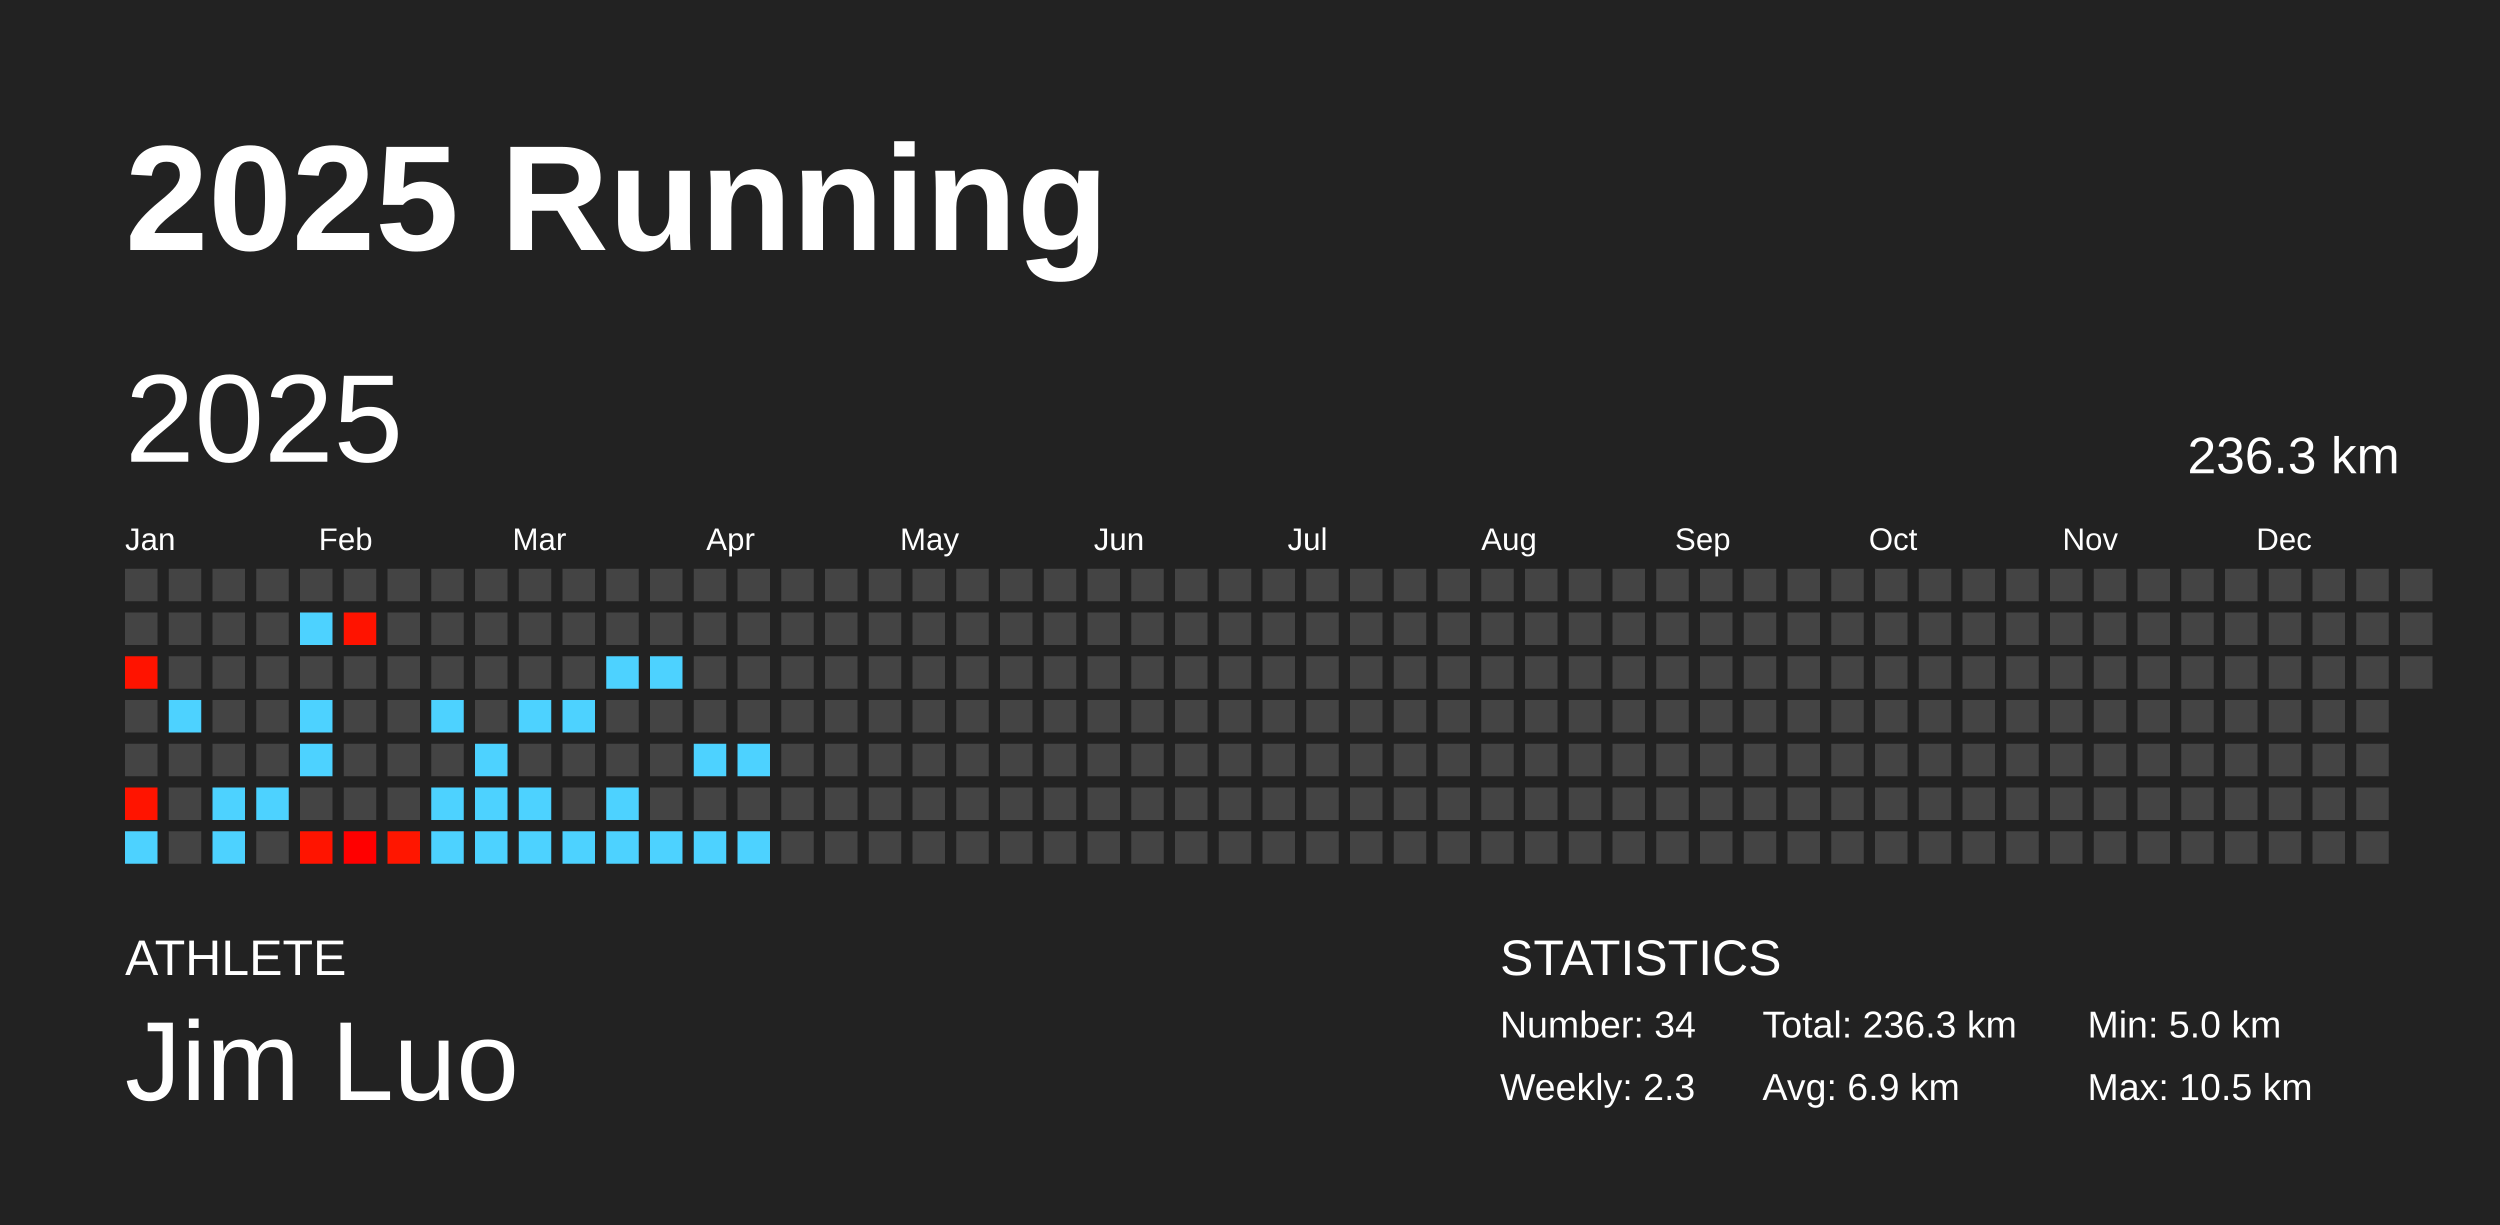
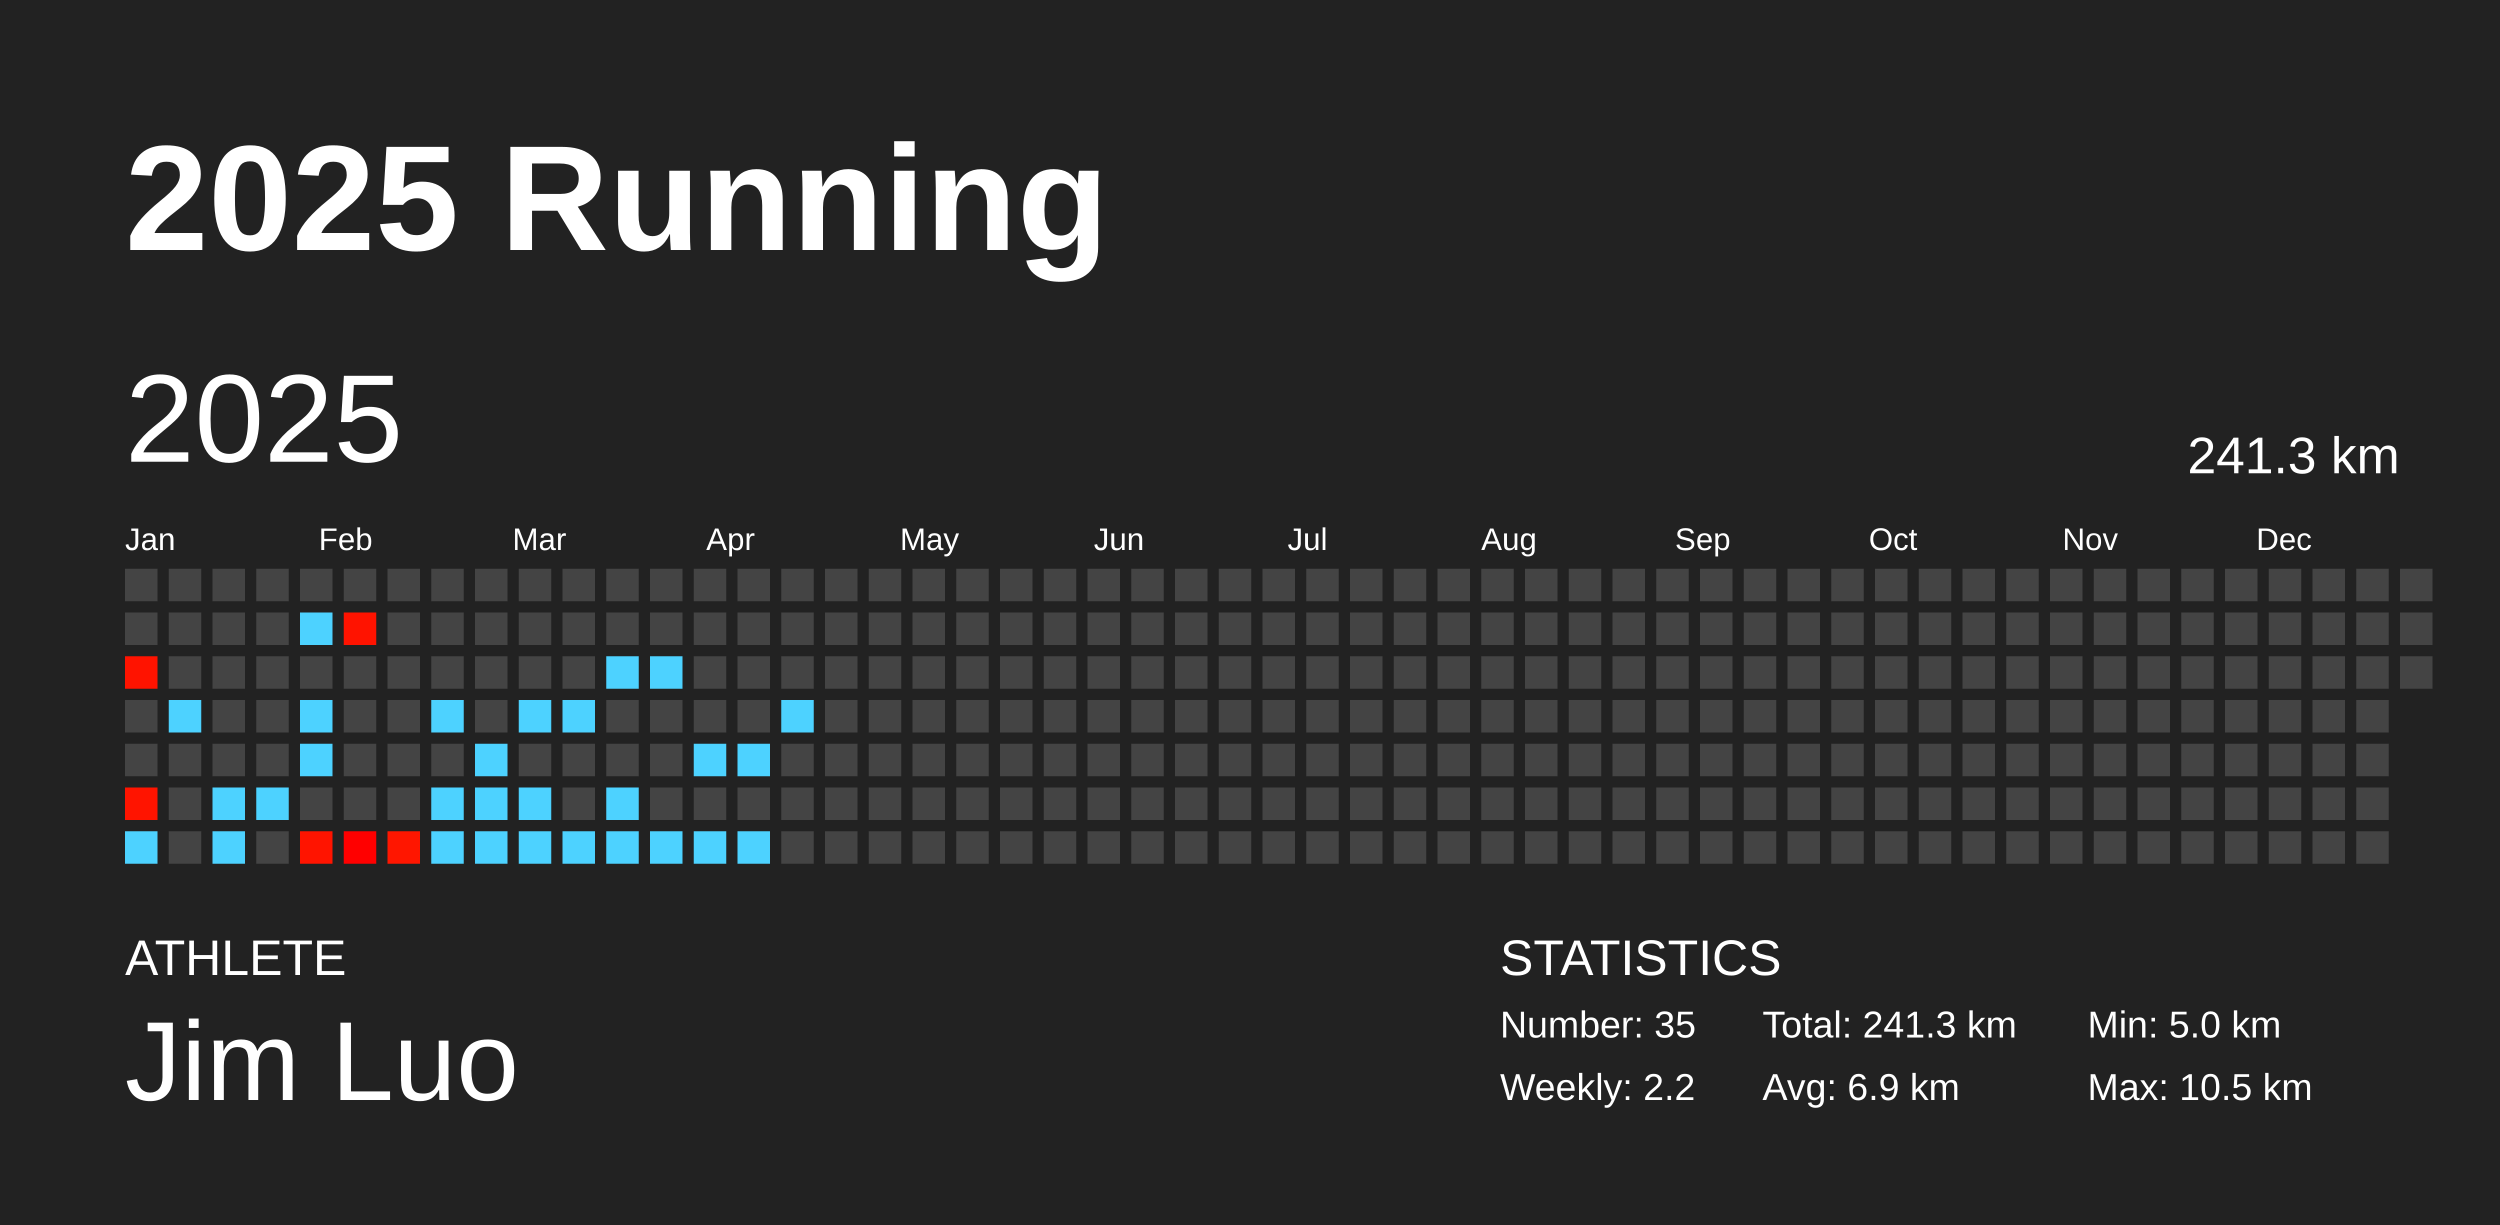
<svg xmlns="http://www.w3.org/2000/svg" baseProfile="full" height="98mm" version="1.1" viewBox="0,0,200,98" width="200mm">
  <defs />
  <rect fill="#222222" height="98" width="200" x="0" y="0" />
  <text fill="#FFFFFF" style="font-size:12px; font-family:Arial; font-weight:bold;" x="10" y="20">2025 Running</text>
  <text fill="#FFFFFF" style="font-size:4px; font-family:Arial" x="10" y="78">ATHLETE</text>
  <text fill="#FFFFFF" style="font-size:9px; font-family:Arial" x="10" y="88">Jim Luo</text>
  <text fill="#FFFFFF" style="font-size:4px; font-family:Arial" x="120" y="78">STATISTICS</text>
-   <text fill="#FFFFFF" style="font-size:3px; font-family:Arial" x="120" y="83">Number: 34</text>
-   <text fill="#FFFFFF" style="font-size:3px; font-family:Arial" x="120" y="88">Weekly: 2.3</text>
-   <text fill="#FFFFFF" style="font-size:3px; font-family:Arial" x="141" y="83">Total: 236.3 km</text>
+   <text fill="#FFFFFF" style="font-size:3px; font-family:Arial" x="120" y="83">Number: 35</text>
+   <text fill="#FFFFFF" style="font-size:3px; font-family:Arial" x="120" y="88">Weekly: 2.2</text>
+   <text fill="#FFFFFF" style="font-size:3px; font-family:Arial" x="141" y="83">Total: 241.3 km</text>
  <text fill="#FFFFFF" style="font-size:3px; font-family:Arial" x="141" y="88">Avg: 6.9 km</text>
  <text fill="#FFFFFF" style="font-size:3px; font-family:Arial" x="167" y="83">Min: 5.0 km</text>
  <text fill="#FFFFFF" style="font-size:3px; font-family:Arial" x="167" y="88">Max: 10.5 km</text>
  <text dominant-baseline="hanging" fill="#FFFFFF" style="font-size:10.0px; font-family:Arial;" x="10" y="30">2025</text>
-   <text dominant-baseline="hanging" fill="#FFFFFF" style="font-size:4.125px; font-family:Arial;" x="175" y="35">236.3 km</text>
+   <text dominant-baseline="hanging" fill="#FFFFFF" style="font-size:4.125px; font-family:Arial;" x="175" y="35">241.3 km</text>
  <text fill="#FFFFFF" style="font-size:2.5px; font-family:Arial" x="10.0" y="44">Jan</text>
  <text fill="#FFFFFF" style="font-size:2.5px; font-family:Arial" x="25.5" y="44">Feb</text>
  <text fill="#FFFFFF" style="font-size:2.5px; font-family:Arial" x="41.0" y="44">Mar</text>
  <text fill="#FFFFFF" style="font-size:2.5px; font-family:Arial" x="56.5" y="44">Apr</text>
  <text fill="#FFFFFF" style="font-size:2.5px; font-family:Arial" x="72.0" y="44">May</text>
  <text fill="#FFFFFF" style="font-size:2.5px; font-family:Arial" x="87.5" y="44">Jun</text>
  <text fill="#FFFFFF" style="font-size:2.5px; font-family:Arial" x="103.0" y="44">Jul</text>
  <text fill="#FFFFFF" style="font-size:2.5px; font-family:Arial" x="118.5" y="44">Aug</text>
  <text fill="#FFFFFF" style="font-size:2.5px; font-family:Arial" x="134.0" y="44">Sep</text>
  <text fill="#FFFFFF" style="font-size:2.5px; font-family:Arial" x="149.5" y="44">Oct</text>
  <text fill="#FFFFFF" style="font-size:2.5px; font-family:Arial" x="165.0" y="44">Nov</text>
  <text fill="#FFFFFF" style="font-size:2.5px; font-family:Arial" x="180.5" y="44">Dec</text>
  <rect fill="#444444" height="2.6" width="2.6" x="10.0" y="45.5" />
  <rect fill="#444444" height="2.6" width="2.6" x="10.0" y="49.0" />
  <rect fill="#ff1300" height="2.6" width="2.6" x="10.0" y="52.5" />
  <rect fill="#444444" height="2.6" width="2.6" x="10.0" y="56.0" />
  <rect fill="#444444" height="2.6" width="2.6" x="10.0" y="59.5" />
  <rect fill="#ff1400" height="2.6" width="2.6" x="10.0" y="63.0" />
  <rect fill="#4dd2ff" height="2.6" width="2.6" x="10.0" y="66.5" />
  <rect fill="#444444" height="2.6" width="2.6" x="13.5" y="45.5" />
  <rect fill="#444444" height="2.6" width="2.6" x="13.5" y="49.0" />
  <rect fill="#444444" height="2.6" width="2.6" x="13.5" y="52.5" />
  <rect fill="#4dd2ff" height="2.6" width="2.6" x="13.5" y="56.0" />
  <rect fill="#444444" height="2.6" width="2.6" x="13.5" y="59.5" />
  <rect fill="#444444" height="2.6" width="2.6" x="13.5" y="63.0" />
  <rect fill="#444444" height="2.6" width="2.6" x="13.5" y="66.5" />
  <rect fill="#444444" height="2.6" width="2.6" x="17.0" y="45.5" />
  <rect fill="#444444" height="2.6" width="2.6" x="17.0" y="49.0" />
  <rect fill="#444444" height="2.6" width="2.6" x="17.0" y="52.5" />
  <rect fill="#444444" height="2.6" width="2.6" x="17.0" y="56.0" />
  <rect fill="#444444" height="2.6" width="2.6" x="17.0" y="59.5" />
  <rect fill="#4dd2ff" height="2.6" width="2.6" x="17.0" y="63.0" />
  <rect fill="#4dd2ff" height="2.6" width="2.6" x="17.0" y="66.5" />
  <rect fill="#444444" height="2.6" width="2.6" x="20.5" y="45.5" />
  <rect fill="#444444" height="2.6" width="2.6" x="20.5" y="49.0" />
  <rect fill="#444444" height="2.6" width="2.6" x="20.5" y="52.5" />
  <rect fill="#444444" height="2.6" width="2.6" x="20.5" y="56.0" />
  <rect fill="#444444" height="2.6" width="2.6" x="20.5" y="59.5" />
  <rect fill="#4dd2ff" height="2.6" width="2.6" x="20.5" y="63.0" />
  <rect fill="#444444" height="2.6" width="2.6" x="20.5" y="66.5" />
  <rect fill="#444444" height="2.6" width="2.6" x="24.0" y="45.5" />
  <rect fill="#4dd2ff" height="2.6" width="2.6" x="24.0" y="49.0" />
  <rect fill="#444444" height="2.6" width="2.6" x="24.0" y="52.5" />
  <rect fill="#4dd2ff" height="2.6" width="2.6" x="24.0" y="56.0" />
  <rect fill="#4dd2ff" height="2.6" width="2.6" x="24.0" y="59.5" />
  <rect fill="#444444" height="2.6" width="2.6" x="24.0" y="63.0" />
  <rect fill="#ff1400" height="2.6" width="2.6" x="24.0" y="66.5" />
  <rect fill="#444444" height="2.6" width="2.6" x="27.5" y="45.5" />
  <rect fill="#ff1300" height="2.6" width="2.6" x="27.5" y="49.0" />
  <rect fill="#444444" height="2.6" width="2.6" x="27.5" y="52.5" />
  <rect fill="#444444" height="2.6" width="2.6" x="27.5" y="56.0" />
  <rect fill="#444444" height="2.6" width="2.6" x="27.5" y="59.5" />
  <rect fill="#444444" height="2.6" width="2.6" x="27.5" y="63.0" />
  <rect fill="#ff0000" height="2.6" width="2.6" x="27.5" y="66.5" />
  <rect fill="#444444" height="2.6" width="2.6" x="31.0" y="45.5" />
  <rect fill="#444444" height="2.6" width="2.6" x="31.0" y="49.0" />
  <rect fill="#444444" height="2.6" width="2.6" x="31.0" y="52.5" />
  <rect fill="#444444" height="2.6" width="2.6" x="31.0" y="56.0" />
  <rect fill="#444444" height="2.6" width="2.6" x="31.0" y="59.5" />
  <rect fill="#444444" height="2.6" width="2.6" x="31.0" y="63.0" />
  <rect fill="#ff1600" height="2.6" width="2.6" x="31.0" y="66.5" />
  <rect fill="#444444" height="2.6" width="2.6" x="34.5" y="45.5" />
  <rect fill="#444444" height="2.6" width="2.6" x="34.5" y="49.0" />
  <rect fill="#444444" height="2.6" width="2.6" x="34.5" y="52.5" />
  <rect fill="#4dd2ff" height="2.6" width="2.6" x="34.5" y="56.0" />
  <rect fill="#444444" height="2.6" width="2.6" x="34.5" y="59.5" />
  <rect fill="#4dd2ff" height="2.6" width="2.6" x="34.5" y="63.0" />
  <rect fill="#4dd2ff" height="2.6" width="2.6" x="34.5" y="66.5" />
  <rect fill="#444444" height="2.6" width="2.6" x="38.0" y="45.5" />
  <rect fill="#444444" height="2.6" width="2.6" x="38.0" y="49.0" />
  <rect fill="#444444" height="2.6" width="2.6" x="38.0" y="52.5" />
  <rect fill="#444444" height="2.6" width="2.6" x="38.0" y="56.0" />
  <rect fill="#4dd2ff" height="2.6" width="2.6" x="38.0" y="59.5" />
  <rect fill="#4dd2ff" height="2.6" width="2.6" x="38.0" y="63.0" />
  <rect fill="#4dd2ff" height="2.6" width="2.6" x="38.0" y="66.5" />
  <rect fill="#444444" height="2.6" width="2.6" x="41.5" y="45.5" />
  <rect fill="#444444" height="2.6" width="2.6" x="41.5" y="49.0" />
  <rect fill="#444444" height="2.6" width="2.6" x="41.5" y="52.5" />
  <rect fill="#4dd2ff" height="2.6" width="2.6" x="41.5" y="56.0" />
  <rect fill="#444444" height="2.6" width="2.6" x="41.5" y="59.5" />
  <rect fill="#4dd2ff" height="2.6" width="2.6" x="41.5" y="63.0" />
  <rect fill="#4dd2ff" height="2.6" width="2.6" x="41.5" y="66.5" />
  <rect fill="#444444" height="2.6" width="2.6" x="45.0" y="45.5" />
  <rect fill="#444444" height="2.6" width="2.6" x="45.0" y="49.0" />
  <rect fill="#444444" height="2.6" width="2.6" x="45.0" y="52.5" />
  <rect fill="#4dd2ff" height="2.6" width="2.6" x="45.0" y="56.0" />
  <rect fill="#444444" height="2.6" width="2.6" x="45.0" y="59.5" />
  <rect fill="#444444" height="2.6" width="2.6" x="45.0" y="63.0" />
  <rect fill="#4dd2ff" height="2.6" width="2.6" x="45.0" y="66.5" />
  <rect fill="#444444" height="2.6" width="2.6" x="48.5" y="45.5" />
  <rect fill="#444444" height="2.6" width="2.6" x="48.5" y="49.0" />
  <rect fill="#4dd2ff" height="2.6" width="2.6" x="48.5" y="52.5" />
  <rect fill="#444444" height="2.6" width="2.6" x="48.5" y="56.0" />
  <rect fill="#444444" height="2.6" width="2.6" x="48.5" y="59.5" />
  <rect fill="#4dd2ff" height="2.6" width="2.6" x="48.5" y="63.0" />
  <rect fill="#4dd2ff" height="2.6" width="2.6" x="48.5" y="66.5" />
  <rect fill="#444444" height="2.6" width="2.6" x="52.0" y="45.5" />
  <rect fill="#444444" height="2.6" width="2.6" x="52.0" y="49.0" />
  <rect fill="#4dd2ff" height="2.6" width="2.6" x="52.0" y="52.5" />
  <rect fill="#444444" height="2.6" width="2.6" x="52.0" y="56.0" />
  <rect fill="#444444" height="2.6" width="2.6" x="52.0" y="59.5" />
  <rect fill="#444444" height="2.6" width="2.6" x="52.0" y="63.0" />
  <rect fill="#4dd2ff" height="2.6" width="2.6" x="52.0" y="66.5" />
  <rect fill="#444444" height="2.6" width="2.6" x="55.5" y="45.5" />
  <rect fill="#444444" height="2.6" width="2.6" x="55.5" y="49.0" />
  <rect fill="#444444" height="2.6" width="2.6" x="55.5" y="52.5" />
  <rect fill="#444444" height="2.6" width="2.6" x="55.5" y="56.0" />
  <rect fill="#4dd2ff" height="2.6" width="2.6" x="55.5" y="59.5" />
  <rect fill="#444444" height="2.6" width="2.6" x="55.5" y="63.0" />
  <rect fill="#4dd2ff" height="2.6" width="2.6" x="55.5" y="66.5" />
  <rect fill="#444444" height="2.6" width="2.6" x="59.0" y="45.5" />
  <rect fill="#444444" height="2.6" width="2.6" x="59.0" y="49.0" />
  <rect fill="#444444" height="2.6" width="2.6" x="59.0" y="52.5" />
  <rect fill="#444444" height="2.6" width="2.6" x="59.0" y="56.0" />
  <rect fill="#4dd2ff" height="2.6" width="2.6" x="59.0" y="59.5" />
  <rect fill="#444444" height="2.6" width="2.6" x="59.0" y="63.0" />
  <rect fill="#4dd2ff" height="2.6" width="2.6" x="59.0" y="66.5" />
  <rect fill="#444444" height="2.6" width="2.6" x="62.5" y="45.5" />
  <rect fill="#444444" height="2.6" width="2.6" x="62.5" y="49.0" />
  <rect fill="#444444" height="2.6" width="2.6" x="62.5" y="52.5" />
-   <rect fill="#444444" height="2.6" width="2.6" x="62.5" y="56.0" />
+   <rect fill="#4dd2ff" height="2.6" width="2.6" x="62.5" y="56.0" />
  <rect fill="#444444" height="2.6" width="2.6" x="62.5" y="59.5" />
  <rect fill="#444444" height="2.6" width="2.6" x="62.5" y="63.0" />
  <rect fill="#444444" height="2.6" width="2.6" x="62.5" y="66.5" />
  <rect fill="#444444" height="2.6" width="2.6" x="66.0" y="45.5" />
  <rect fill="#444444" height="2.6" width="2.6" x="66.0" y="49.0" />
  <rect fill="#444444" height="2.6" width="2.6" x="66.0" y="52.5" />
  <rect fill="#444444" height="2.6" width="2.6" x="66.0" y="56.0" />
  <rect fill="#444444" height="2.6" width="2.6" x="66.0" y="59.5" />
  <rect fill="#444444" height="2.6" width="2.6" x="66.0" y="63.0" />
  <rect fill="#444444" height="2.6" width="2.6" x="66.0" y="66.5" />
  <rect fill="#444444" height="2.6" width="2.6" x="69.5" y="45.5" />
  <rect fill="#444444" height="2.6" width="2.6" x="69.5" y="49.0" />
  <rect fill="#444444" height="2.6" width="2.6" x="69.5" y="52.5" />
  <rect fill="#444444" height="2.6" width="2.6" x="69.5" y="56.0" />
  <rect fill="#444444" height="2.6" width="2.6" x="69.5" y="59.5" />
  <rect fill="#444444" height="2.6" width="2.6" x="69.5" y="63.0" />
  <rect fill="#444444" height="2.6" width="2.6" x="69.5" y="66.5" />
  <rect fill="#444444" height="2.6" width="2.6" x="73.0" y="45.5" />
  <rect fill="#444444" height="2.6" width="2.6" x="73.0" y="49.0" />
  <rect fill="#444444" height="2.6" width="2.6" x="73.0" y="52.5" />
  <rect fill="#444444" height="2.6" width="2.6" x="73.0" y="56.0" />
  <rect fill="#444444" height="2.6" width="2.6" x="73.0" y="59.5" />
  <rect fill="#444444" height="2.6" width="2.6" x="73.0" y="63.0" />
  <rect fill="#444444" height="2.6" width="2.6" x="73.0" y="66.5" />
  <rect fill="#444444" height="2.6" width="2.6" x="76.5" y="45.5" />
  <rect fill="#444444" height="2.6" width="2.6" x="76.5" y="49.0" />
  <rect fill="#444444" height="2.6" width="2.6" x="76.5" y="52.5" />
  <rect fill="#444444" height="2.6" width="2.6" x="76.5" y="56.0" />
  <rect fill="#444444" height="2.6" width="2.6" x="76.5" y="59.5" />
  <rect fill="#444444" height="2.6" width="2.6" x="76.5" y="63.0" />
  <rect fill="#444444" height="2.6" width="2.6" x="76.5" y="66.5" />
  <rect fill="#444444" height="2.6" width="2.6" x="80.0" y="45.5" />
  <rect fill="#444444" height="2.6" width="2.6" x="80.0" y="49.0" />
  <rect fill="#444444" height="2.6" width="2.6" x="80.0" y="52.5" />
  <rect fill="#444444" height="2.6" width="2.6" x="80.0" y="56.0" />
  <rect fill="#444444" height="2.6" width="2.6" x="80.0" y="59.5" />
  <rect fill="#444444" height="2.6" width="2.6" x="80.0" y="63.0" />
  <rect fill="#444444" height="2.6" width="2.6" x="80.0" y="66.5" />
  <rect fill="#444444" height="2.6" width="2.6" x="83.5" y="45.5" />
  <rect fill="#444444" height="2.6" width="2.6" x="83.5" y="49.0" />
  <rect fill="#444444" height="2.6" width="2.6" x="83.5" y="52.5" />
  <rect fill="#444444" height="2.6" width="2.6" x="83.5" y="56.0" />
  <rect fill="#444444" height="2.6" width="2.6" x="83.5" y="59.5" />
  <rect fill="#444444" height="2.6" width="2.6" x="83.5" y="63.0" />
  <rect fill="#444444" height="2.6" width="2.6" x="83.5" y="66.5" />
  <rect fill="#444444" height="2.6" width="2.6" x="87.0" y="45.5" />
  <rect fill="#444444" height="2.6" width="2.6" x="87.0" y="49.0" />
  <rect fill="#444444" height="2.6" width="2.6" x="87.0" y="52.5" />
  <rect fill="#444444" height="2.6" width="2.6" x="87.0" y="56.0" />
  <rect fill="#444444" height="2.6" width="2.6" x="87.0" y="59.5" />
  <rect fill="#444444" height="2.6" width="2.6" x="87.0" y="63.0" />
  <rect fill="#444444" height="2.6" width="2.6" x="87.0" y="66.5" />
  <rect fill="#444444" height="2.6" width="2.6" x="90.5" y="45.5" />
  <rect fill="#444444" height="2.6" width="2.6" x="90.5" y="49.0" />
  <rect fill="#444444" height="2.6" width="2.6" x="90.5" y="52.5" />
  <rect fill="#444444" height="2.6" width="2.6" x="90.5" y="56.0" />
  <rect fill="#444444" height="2.6" width="2.6" x="90.5" y="59.5" />
  <rect fill="#444444" height="2.6" width="2.6" x="90.5" y="63.0" />
  <rect fill="#444444" height="2.6" width="2.6" x="90.5" y="66.5" />
  <rect fill="#444444" height="2.6" width="2.6" x="94.0" y="45.5" />
  <rect fill="#444444" height="2.6" width="2.6" x="94.0" y="49.0" />
  <rect fill="#444444" height="2.6" width="2.6" x="94.0" y="52.5" />
  <rect fill="#444444" height="2.6" width="2.6" x="94.0" y="56.0" />
  <rect fill="#444444" height="2.6" width="2.6" x="94.0" y="59.5" />
  <rect fill="#444444" height="2.6" width="2.6" x="94.0" y="63.0" />
  <rect fill="#444444" height="2.6" width="2.6" x="94.0" y="66.5" />
  <rect fill="#444444" height="2.6" width="2.6" x="97.5" y="45.5" />
  <rect fill="#444444" height="2.6" width="2.6" x="97.5" y="49.0" />
  <rect fill="#444444" height="2.6" width="2.6" x="97.5" y="52.5" />
  <rect fill="#444444" height="2.6" width="2.6" x="97.5" y="56.0" />
  <rect fill="#444444" height="2.6" width="2.6" x="97.5" y="59.5" />
  <rect fill="#444444" height="2.6" width="2.6" x="97.5" y="63.0" />
  <rect fill="#444444" height="2.6" width="2.6" x="97.5" y="66.5" />
  <rect fill="#444444" height="2.6" width="2.6" x="101.0" y="45.5" />
  <rect fill="#444444" height="2.6" width="2.6" x="101.0" y="49.0" />
  <rect fill="#444444" height="2.6" width="2.6" x="101.0" y="52.5" />
  <rect fill="#444444" height="2.6" width="2.6" x="101.0" y="56.0" />
  <rect fill="#444444" height="2.6" width="2.6" x="101.0" y="59.5" />
  <rect fill="#444444" height="2.6" width="2.6" x="101.0" y="63.0" />
  <rect fill="#444444" height="2.6" width="2.6" x="101.0" y="66.5" />
  <rect fill="#444444" height="2.6" width="2.6" x="104.5" y="45.5" />
  <rect fill="#444444" height="2.6" width="2.6" x="104.5" y="49.0" />
  <rect fill="#444444" height="2.6" width="2.6" x="104.5" y="52.5" />
  <rect fill="#444444" height="2.6" width="2.6" x="104.5" y="56.0" />
  <rect fill="#444444" height="2.6" width="2.6" x="104.5" y="59.5" />
  <rect fill="#444444" height="2.6" width="2.6" x="104.5" y="63.0" />
  <rect fill="#444444" height="2.6" width="2.6" x="104.5" y="66.5" />
  <rect fill="#444444" height="2.6" width="2.6" x="108.0" y="45.5" />
  <rect fill="#444444" height="2.6" width="2.6" x="108.0" y="49.0" />
  <rect fill="#444444" height="2.6" width="2.6" x="108.0" y="52.5" />
  <rect fill="#444444" height="2.6" width="2.6" x="108.0" y="56.0" />
  <rect fill="#444444" height="2.6" width="2.6" x="108.0" y="59.5" />
  <rect fill="#444444" height="2.6" width="2.6" x="108.0" y="63.0" />
  <rect fill="#444444" height="2.6" width="2.6" x="108.0" y="66.5" />
  <rect fill="#444444" height="2.6" width="2.6" x="111.5" y="45.5" />
  <rect fill="#444444" height="2.6" width="2.6" x="111.5" y="49.0" />
  <rect fill="#444444" height="2.6" width="2.6" x="111.5" y="52.5" />
  <rect fill="#444444" height="2.6" width="2.6" x="111.5" y="56.0" />
  <rect fill="#444444" height="2.6" width="2.6" x="111.5" y="59.5" />
  <rect fill="#444444" height="2.6" width="2.6" x="111.5" y="63.0" />
  <rect fill="#444444" height="2.6" width="2.6" x="111.5" y="66.5" />
  <rect fill="#444444" height="2.6" width="2.6" x="115.0" y="45.5" />
  <rect fill="#444444" height="2.6" width="2.6" x="115.0" y="49.0" />
  <rect fill="#444444" height="2.6" width="2.6" x="115.0" y="52.5" />
  <rect fill="#444444" height="2.6" width="2.6" x="115.0" y="56.0" />
  <rect fill="#444444" height="2.6" width="2.6" x="115.0" y="59.5" />
  <rect fill="#444444" height="2.6" width="2.6" x="115.0" y="63.0" />
  <rect fill="#444444" height="2.6" width="2.6" x="115.0" y="66.5" />
  <rect fill="#444444" height="2.6" width="2.6" x="118.5" y="45.5" />
  <rect fill="#444444" height="2.6" width="2.6" x="118.5" y="49.0" />
  <rect fill="#444444" height="2.6" width="2.6" x="118.5" y="52.5" />
  <rect fill="#444444" height="2.6" width="2.6" x="118.5" y="56.0" />
  <rect fill="#444444" height="2.6" width="2.6" x="118.5" y="59.5" />
  <rect fill="#444444" height="2.6" width="2.6" x="118.5" y="63.0" />
  <rect fill="#444444" height="2.6" width="2.6" x="118.5" y="66.5" />
  <rect fill="#444444" height="2.6" width="2.6" x="122.0" y="45.5" />
  <rect fill="#444444" height="2.6" width="2.6" x="122.0" y="49.0" />
  <rect fill="#444444" height="2.6" width="2.6" x="122.0" y="52.5" />
  <rect fill="#444444" height="2.6" width="2.6" x="122.0" y="56.0" />
  <rect fill="#444444" height="2.6" width="2.6" x="122.0" y="59.5" />
  <rect fill="#444444" height="2.6" width="2.6" x="122.0" y="63.0" />
  <rect fill="#444444" height="2.6" width="2.6" x="122.0" y="66.5" />
  <rect fill="#444444" height="2.6" width="2.6" x="125.5" y="45.5" />
  <rect fill="#444444" height="2.6" width="2.6" x="125.5" y="49.0" />
  <rect fill="#444444" height="2.6" width="2.6" x="125.5" y="52.5" />
  <rect fill="#444444" height="2.6" width="2.6" x="125.5" y="56.0" />
  <rect fill="#444444" height="2.6" width="2.6" x="125.5" y="59.5" />
  <rect fill="#444444" height="2.6" width="2.6" x="125.5" y="63.0" />
  <rect fill="#444444" height="2.6" width="2.6" x="125.5" y="66.5" />
  <rect fill="#444444" height="2.6" width="2.6" x="129.0" y="45.5" />
  <rect fill="#444444" height="2.6" width="2.6" x="129.0" y="49.0" />
  <rect fill="#444444" height="2.6" width="2.6" x="129.0" y="52.5" />
  <rect fill="#444444" height="2.6" width="2.6" x="129.0" y="56.0" />
  <rect fill="#444444" height="2.6" width="2.6" x="129.0" y="59.5" />
  <rect fill="#444444" height="2.6" width="2.6" x="129.0" y="63.0" />
  <rect fill="#444444" height="2.6" width="2.6" x="129.0" y="66.5" />
  <rect fill="#444444" height="2.6" width="2.6" x="132.5" y="45.5" />
  <rect fill="#444444" height="2.6" width="2.6" x="132.5" y="49.0" />
  <rect fill="#444444" height="2.6" width="2.6" x="132.5" y="52.5" />
  <rect fill="#444444" height="2.6" width="2.6" x="132.5" y="56.0" />
  <rect fill="#444444" height="2.6" width="2.6" x="132.5" y="59.5" />
  <rect fill="#444444" height="2.6" width="2.6" x="132.5" y="63.0" />
  <rect fill="#444444" height="2.6" width="2.6" x="132.5" y="66.5" />
  <rect fill="#444444" height="2.6" width="2.6" x="136.0" y="45.5" />
  <rect fill="#444444" height="2.6" width="2.6" x="136.0" y="49.0" />
  <rect fill="#444444" height="2.6" width="2.6" x="136.0" y="52.5" />
  <rect fill="#444444" height="2.6" width="2.6" x="136.0" y="56.0" />
  <rect fill="#444444" height="2.6" width="2.6" x="136.0" y="59.5" />
  <rect fill="#444444" height="2.6" width="2.6" x="136.0" y="63.0" />
  <rect fill="#444444" height="2.6" width="2.6" x="136.0" y="66.5" />
  <rect fill="#444444" height="2.6" width="2.6" x="139.5" y="45.5" />
  <rect fill="#444444" height="2.6" width="2.6" x="139.5" y="49.0" />
  <rect fill="#444444" height="2.6" width="2.6" x="139.5" y="52.5" />
  <rect fill="#444444" height="2.6" width="2.6" x="139.5" y="56.0" />
  <rect fill="#444444" height="2.6" width="2.6" x="139.5" y="59.5" />
  <rect fill="#444444" height="2.6" width="2.6" x="139.5" y="63.0" />
  <rect fill="#444444" height="2.6" width="2.6" x="139.5" y="66.5" />
  <rect fill="#444444" height="2.6" width="2.6" x="143.0" y="45.5" />
  <rect fill="#444444" height="2.6" width="2.6" x="143.0" y="49.0" />
  <rect fill="#444444" height="2.6" width="2.6" x="143.0" y="52.5" />
  <rect fill="#444444" height="2.6" width="2.6" x="143.0" y="56.0" />
  <rect fill="#444444" height="2.6" width="2.6" x="143.0" y="59.5" />
  <rect fill="#444444" height="2.6" width="2.6" x="143.0" y="63.0" />
  <rect fill="#444444" height="2.6" width="2.6" x="143.0" y="66.5" />
  <rect fill="#444444" height="2.6" width="2.6" x="146.5" y="45.5" />
  <rect fill="#444444" height="2.6" width="2.6" x="146.5" y="49.0" />
  <rect fill="#444444" height="2.6" width="2.6" x="146.5" y="52.5" />
  <rect fill="#444444" height="2.6" width="2.6" x="146.5" y="56.0" />
  <rect fill="#444444" height="2.6" width="2.6" x="146.5" y="59.5" />
  <rect fill="#444444" height="2.6" width="2.6" x="146.5" y="63.0" />
  <rect fill="#444444" height="2.6" width="2.6" x="146.5" y="66.5" />
  <rect fill="#444444" height="2.6" width="2.6" x="150.0" y="45.5" />
  <rect fill="#444444" height="2.6" width="2.6" x="150.0" y="49.0" />
  <rect fill="#444444" height="2.6" width="2.6" x="150.0" y="52.5" />
  <rect fill="#444444" height="2.6" width="2.6" x="150.0" y="56.0" />
  <rect fill="#444444" height="2.6" width="2.6" x="150.0" y="59.5" />
  <rect fill="#444444" height="2.6" width="2.6" x="150.0" y="63.0" />
  <rect fill="#444444" height="2.6" width="2.6" x="150.0" y="66.5" />
  <rect fill="#444444" height="2.6" width="2.6" x="153.5" y="45.5" />
  <rect fill="#444444" height="2.6" width="2.6" x="153.5" y="49.0" />
  <rect fill="#444444" height="2.6" width="2.6" x="153.5" y="52.5" />
  <rect fill="#444444" height="2.6" width="2.6" x="153.5" y="56.0" />
  <rect fill="#444444" height="2.6" width="2.6" x="153.5" y="59.5" />
  <rect fill="#444444" height="2.6" width="2.6" x="153.5" y="63.0" />
  <rect fill="#444444" height="2.6" width="2.6" x="153.5" y="66.5" />
  <rect fill="#444444" height="2.6" width="2.6" x="157.0" y="45.5" />
  <rect fill="#444444" height="2.6" width="2.6" x="157.0" y="49.0" />
  <rect fill="#444444" height="2.6" width="2.6" x="157.0" y="52.5" />
  <rect fill="#444444" height="2.6" width="2.6" x="157.0" y="56.0" />
  <rect fill="#444444" height="2.6" width="2.6" x="157.0" y="59.5" />
  <rect fill="#444444" height="2.6" width="2.6" x="157.0" y="63.0" />
  <rect fill="#444444" height="2.6" width="2.6" x="157.0" y="66.5" />
  <rect fill="#444444" height="2.6" width="2.6" x="160.5" y="45.5" />
  <rect fill="#444444" height="2.6" width="2.6" x="160.5" y="49.0" />
  <rect fill="#444444" height="2.6" width="2.6" x="160.5" y="52.5" />
  <rect fill="#444444" height="2.6" width="2.6" x="160.5" y="56.0" />
  <rect fill="#444444" height="2.6" width="2.6" x="160.5" y="59.5" />
  <rect fill="#444444" height="2.6" width="2.6" x="160.5" y="63.0" />
  <rect fill="#444444" height="2.6" width="2.6" x="160.5" y="66.5" />
  <rect fill="#444444" height="2.6" width="2.6" x="164.0" y="45.5" />
  <rect fill="#444444" height="2.6" width="2.6" x="164.0" y="49.0" />
  <rect fill="#444444" height="2.6" width="2.6" x="164.0" y="52.5" />
  <rect fill="#444444" height="2.6" width="2.6" x="164.0" y="56.0" />
  <rect fill="#444444" height="2.6" width="2.6" x="164.0" y="59.5" />
  <rect fill="#444444" height="2.6" width="2.6" x="164.0" y="63.0" />
  <rect fill="#444444" height="2.6" width="2.6" x="164.0" y="66.5" />
  <rect fill="#444444" height="2.6" width="2.6" x="167.5" y="45.5" />
  <rect fill="#444444" height="2.6" width="2.6" x="167.5" y="49.0" />
  <rect fill="#444444" height="2.6" width="2.6" x="167.5" y="52.5" />
  <rect fill="#444444" height="2.6" width="2.6" x="167.5" y="56.0" />
  <rect fill="#444444" height="2.6" width="2.6" x="167.5" y="59.5" />
  <rect fill="#444444" height="2.6" width="2.6" x="167.5" y="63.0" />
  <rect fill="#444444" height="2.6" width="2.6" x="167.5" y="66.5" />
  <rect fill="#444444" height="2.6" width="2.6" x="171.0" y="45.5" />
  <rect fill="#444444" height="2.6" width="2.6" x="171.0" y="49.0" />
  <rect fill="#444444" height="2.6" width="2.6" x="171.0" y="52.5" />
  <rect fill="#444444" height="2.6" width="2.6" x="171.0" y="56.0" />
  <rect fill="#444444" height="2.6" width="2.6" x="171.0" y="59.5" />
  <rect fill="#444444" height="2.6" width="2.6" x="171.0" y="63.0" />
  <rect fill="#444444" height="2.6" width="2.6" x="171.0" y="66.5" />
  <rect fill="#444444" height="2.6" width="2.6" x="174.5" y="45.5" />
  <rect fill="#444444" height="2.6" width="2.6" x="174.5" y="49.0" />
  <rect fill="#444444" height="2.6" width="2.6" x="174.5" y="52.5" />
  <rect fill="#444444" height="2.6" width="2.6" x="174.5" y="56.0" />
  <rect fill="#444444" height="2.6" width="2.6" x="174.5" y="59.5" />
  <rect fill="#444444" height="2.6" width="2.6" x="174.5" y="63.0" />
  <rect fill="#444444" height="2.6" width="2.6" x="174.5" y="66.5" />
  <rect fill="#444444" height="2.6" width="2.6" x="178.0" y="45.5" />
  <rect fill="#444444" height="2.6" width="2.6" x="178.0" y="49.0" />
  <rect fill="#444444" height="2.6" width="2.6" x="178.0" y="52.5" />
  <rect fill="#444444" height="2.6" width="2.6" x="178.0" y="56.0" />
  <rect fill="#444444" height="2.6" width="2.6" x="178.0" y="59.5" />
  <rect fill="#444444" height="2.6" width="2.6" x="178.0" y="63.0" />
  <rect fill="#444444" height="2.6" width="2.6" x="178.0" y="66.5" />
  <rect fill="#444444" height="2.6" width="2.6" x="181.5" y="45.5" />
  <rect fill="#444444" height="2.6" width="2.6" x="181.5" y="49.0" />
  <rect fill="#444444" height="2.6" width="2.6" x="181.5" y="52.5" />
  <rect fill="#444444" height="2.6" width="2.6" x="181.5" y="56.0" />
  <rect fill="#444444" height="2.6" width="2.6" x="181.5" y="59.5" />
  <rect fill="#444444" height="2.6" width="2.6" x="181.5" y="63.0" />
  <rect fill="#444444" height="2.6" width="2.6" x="181.5" y="66.5" />
  <rect fill="#444444" height="2.6" width="2.6" x="185.0" y="45.5" />
  <rect fill="#444444" height="2.6" width="2.6" x="185.0" y="49.0" />
  <rect fill="#444444" height="2.6" width="2.6" x="185.0" y="52.5" />
  <rect fill="#444444" height="2.6" width="2.6" x="185.0" y="56.0" />
  <rect fill="#444444" height="2.6" width="2.6" x="185.0" y="59.5" />
  <rect fill="#444444" height="2.6" width="2.6" x="185.0" y="63.0" />
  <rect fill="#444444" height="2.6" width="2.6" x="185.0" y="66.5" />
  <rect fill="#444444" height="2.6" width="2.6" x="188.5" y="45.5" />
  <rect fill="#444444" height="2.6" width="2.6" x="188.5" y="49.0" />
  <rect fill="#444444" height="2.6" width="2.6" x="188.5" y="52.5" />
  <rect fill="#444444" height="2.6" width="2.6" x="188.5" y="56.0" />
  <rect fill="#444444" height="2.6" width="2.6" x="188.5" y="59.5" />
  <rect fill="#444444" height="2.6" width="2.6" x="188.5" y="63.0" />
  <rect fill="#444444" height="2.6" width="2.6" x="188.5" y="66.5" />
  <rect fill="#444444" height="2.6" width="2.6" x="192.0" y="45.5" />
  <rect fill="#444444" height="2.6" width="2.6" x="192.0" y="49.0" />
  <rect fill="#444444" height="2.6" width="2.6" x="192.0" y="52.5" />
</svg>
